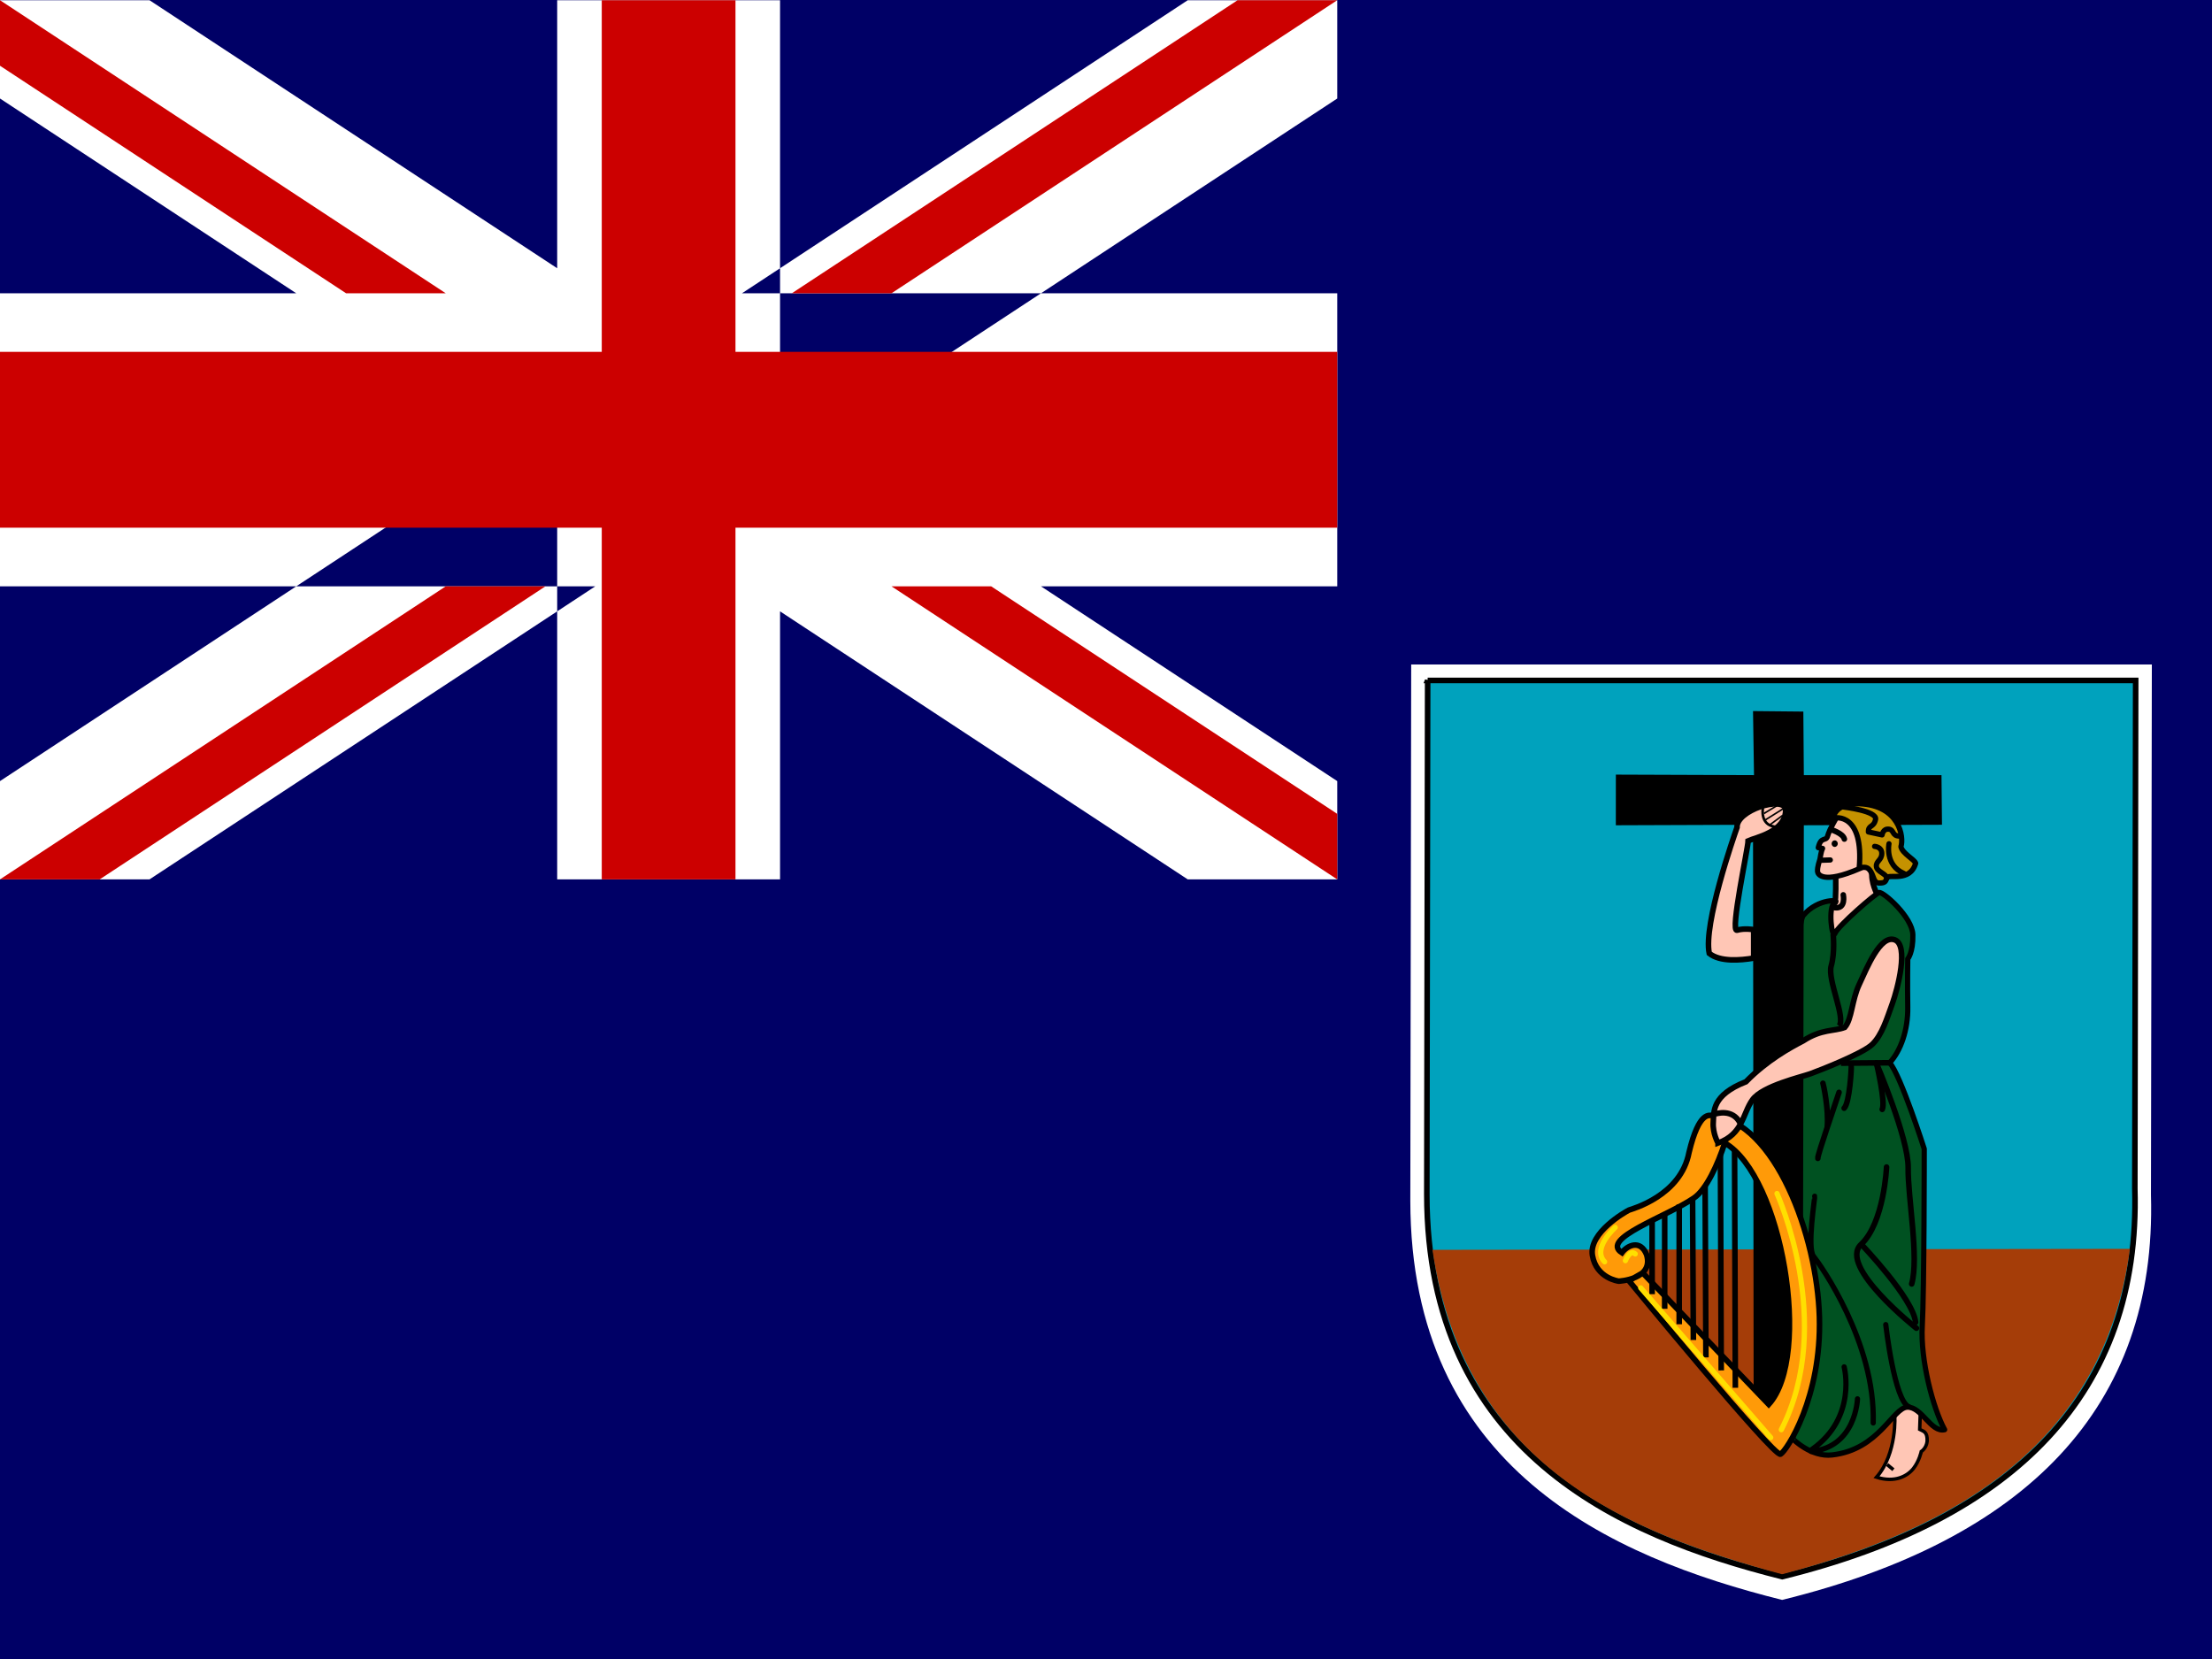
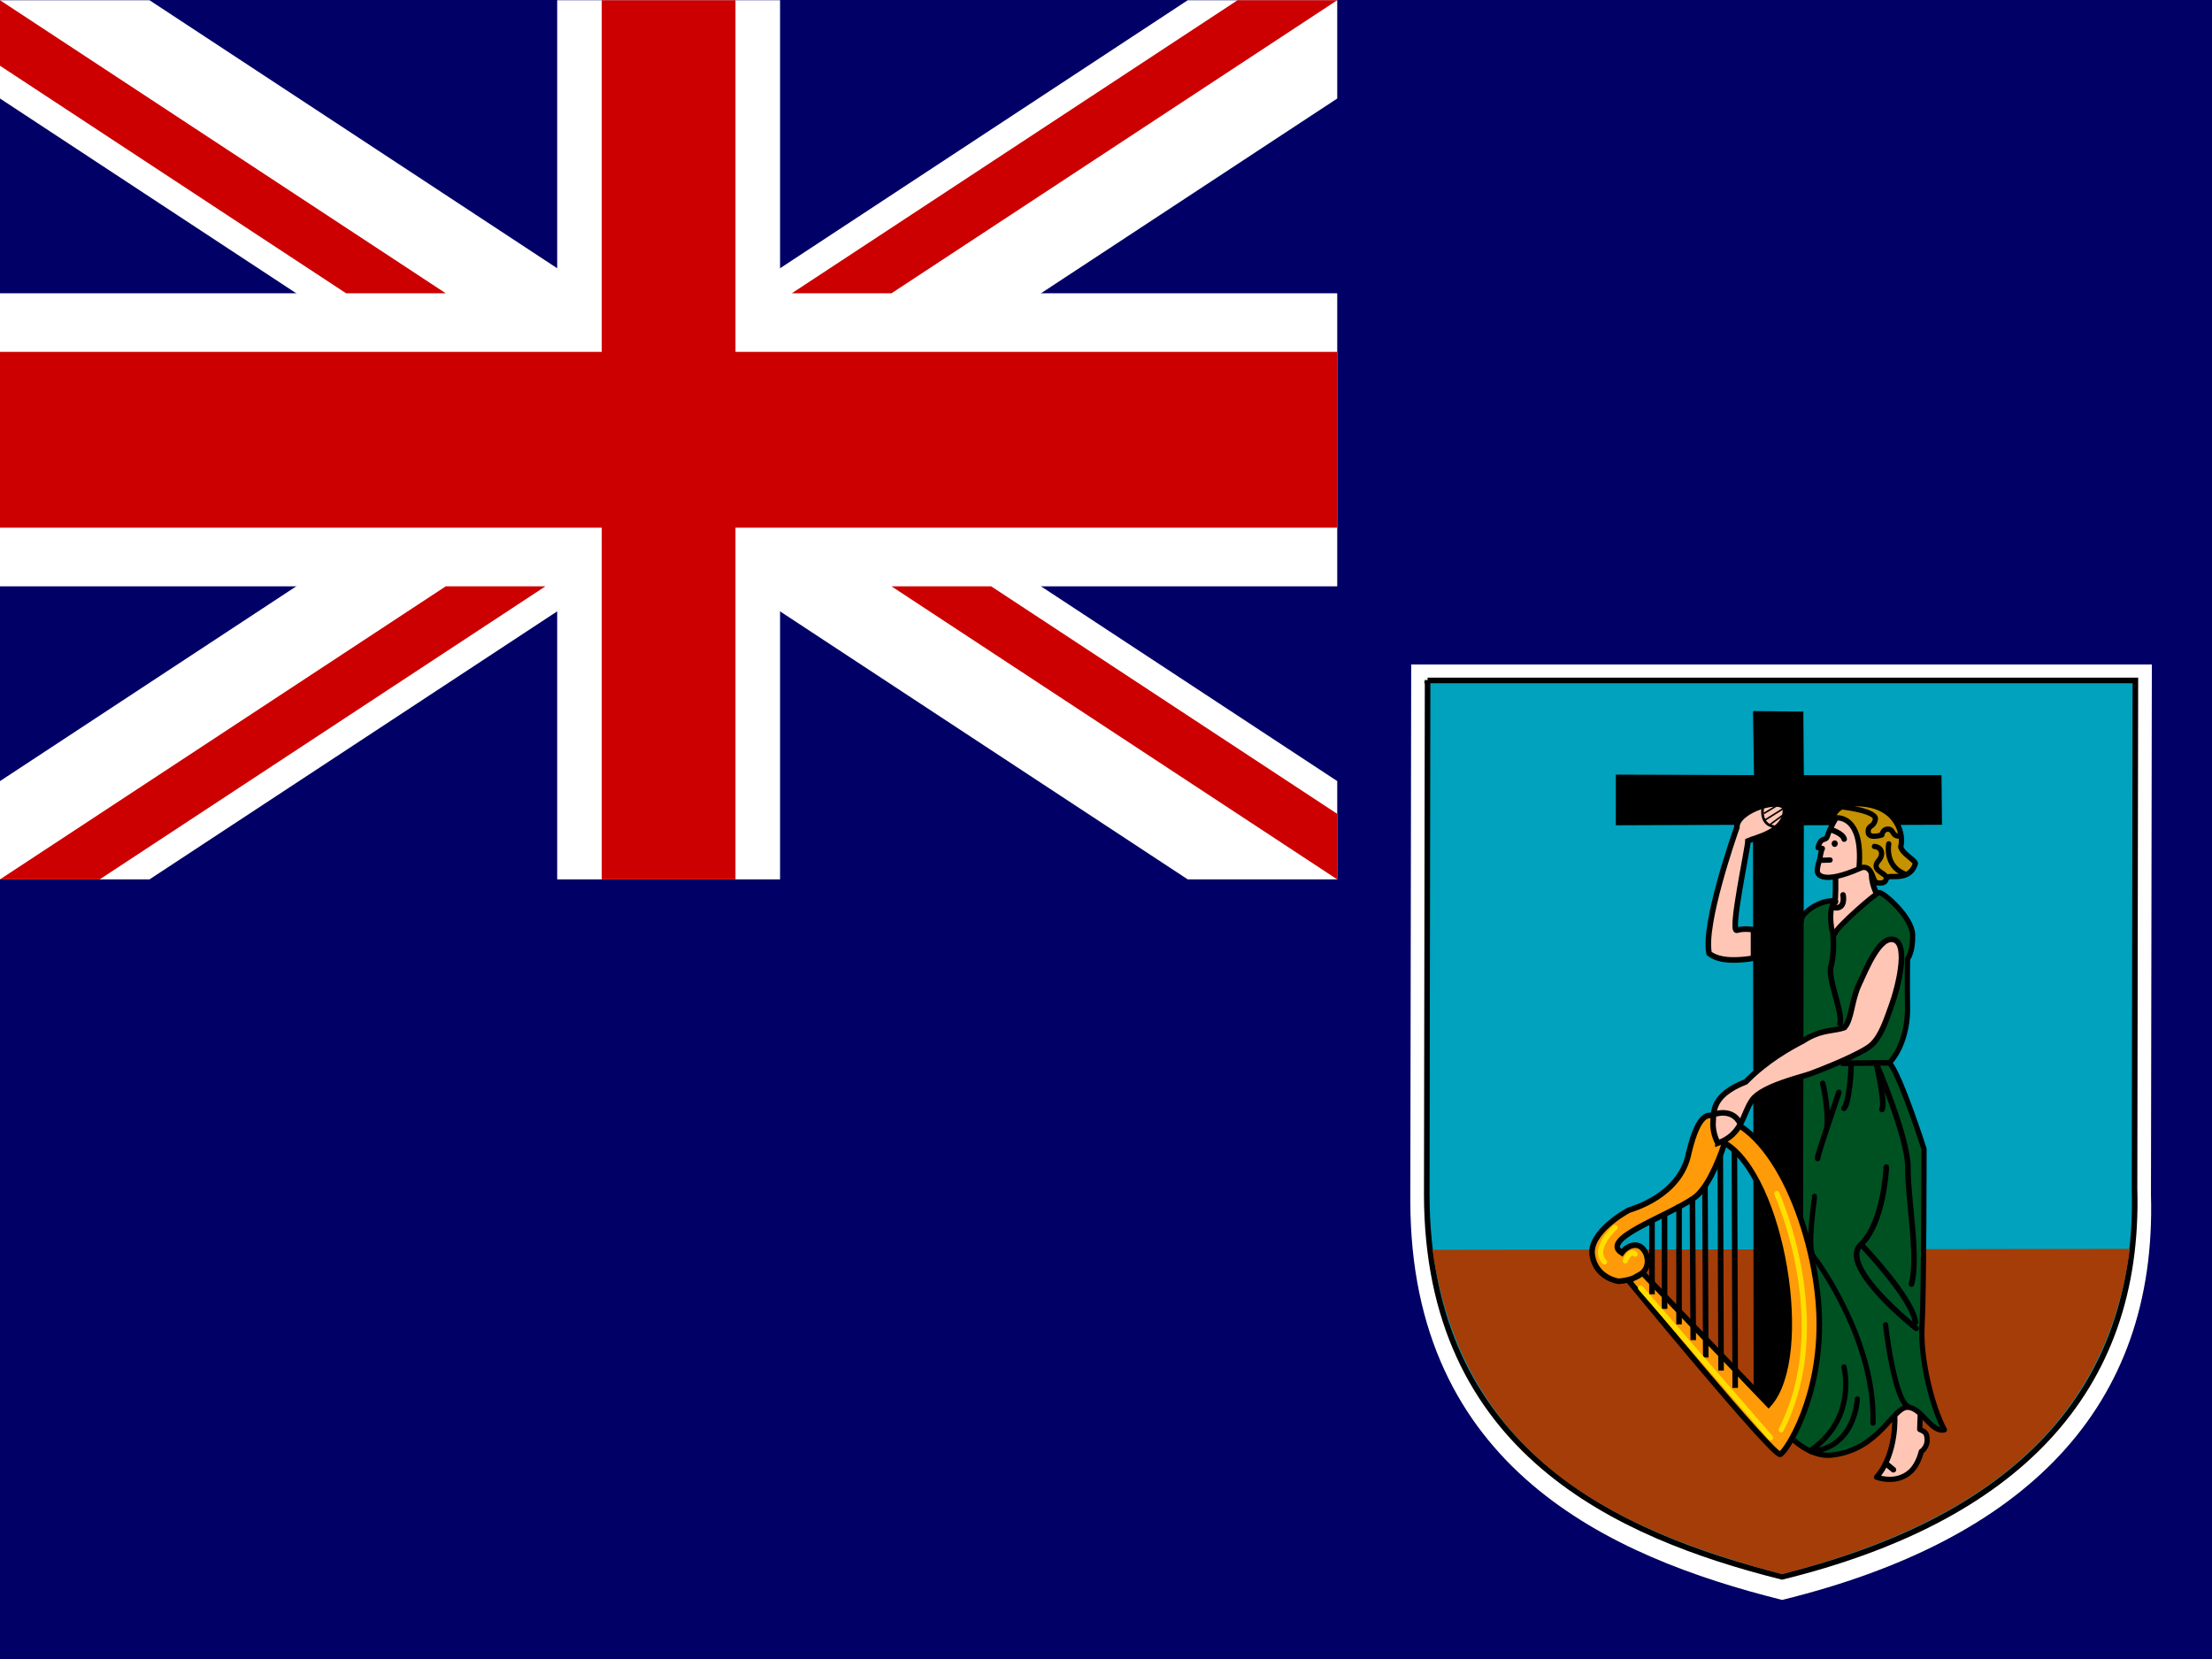
- <svg xmlns="http://www.w3.org/2000/svg" height="480" width="640" viewBox="0 0 640 480">
-   <path fill="#006" d="M0 0h640v480h-640z" />
+ <svg xmlns="http://www.w3.org/2000/svg" height="480" width="640" id="flag-icon-css-ms">
+   <path fill="#006" d="M0 0h640v480H0z" />
  <g fill-rule="evenodd">
    <path d="M408.303 192.25h214.293l-.255 153.441c1.782 61.682-36.423 99.957-106.72 117.214-49.926-12.476-107.489-38.28-107.573-115.464l.255-155.193z" fill="#fff" />
-     <path d="M44.069 22.713h169.3l-.201 120.79c1.408 48.558-28.777 78.69-84.317 92.276-39.437-9.82-84.916-30.13-84.982-90.9l.201-122.17z" stroke="#000" stroke-width="1pt" fill="#00a2bd" transform="matrix(1.21 0 0 1.217 359.74 169.23)" />
+     <path d="M44.069 22.713h169.3l-.201 120.79c1.408 48.558-28.777 78.69-84.317 92.276-39.437-9.82-84.916-30.13-84.982-90.9l.201-122.17z" stroke="#000" stroke-width="1pt" fill="#00a2bd" transform="matrix(1.2096 0 0 1.2172 359.74 169.23)" />
    <path d="M616.248 361.329c-7.45 56.418-50.63 81.069-100.65 94.152-44.276-11.951-91.91-31.032-101.143-93.869l201.798-.283z" fill="#a53d08" />
  </g>
  <g stroke="#000" fill-rule="evenodd">
-     <path d="M548.159 409.225c.114.114.796 11.314-5.224 18.172 5.338 1.715 8.973-.343 10.676-2.515 1.704-2.171 2.273-4.914 2.273-4.914s1.476-.914 1.703-2.971c.114-2.858-1.136-2.858-2.158-3.429l.226-6.4s-6.133-3.772-7.496 2.057z" fill="#ffc6b5" />
-     <path d="M547.821 425.232l-1.818-1.486" fill="#ff9a08" />
+     <path stroke-linejoin="round" d="M155.77 197.17c.094.094.658 9.295-4.319 14.929 4.413 1.409 7.418-.282 8.826-2.066 1.409-1.784 1.879-4.037 1.879-4.037s1.22-.751 1.408-2.441c.094-2.348-.939-2.348-1.784-2.817l.187-5.258s-5.07-3.099-6.197 1.69z" stroke-width="1.25" fill="#ffc6b5" transform="matrix(1.2096 0 0 1.2172 359.74 169.23)" />
+     <path d="M155.49 210.32l-1.503-1.221" stroke-linecap="round" stroke-width="1pt" fill="#ff9a08" transform="matrix(1.2096 0 0 1.2172 359.74 169.23)" />
  </g>
-   <path d="M141.64 69.393s.117 5.625-.235 6.211c-.351.586-3.554 2.07-3.554 2.07l2.734 5.82s7.695-1.093 7.734-1.093l3.321-8.711s-1.719-2.89-1.289-5.898c-2.578-8.165-8.594 1.64-8.711 1.601z" fill-rule="evenodd" stroke="#000" stroke-width="1pt" fill="#ffc6b5" transform="matrix(1.21 0 0 1.217 359.74 169.23)" />
-   <path stroke-linejoin="round" d="M131.45 203.09s4.319 4.319 9.295 3.756c11.268-1.22 14.554-11.267 18.028-11.361s5.634 6.103 8.92 5.352c-2.817-5.164-5.821-16.619-5.352-24.694.47-8.075.47-42.065.47-42.065s-5.634-17.558-8.263-20.469c2.629-2.817 4.413-7.793 4.319-13.239-.094-5.446 0-11.455 0-11.455s1.314-1.502 1.221-5.727c-.094-4.226-7.136-10.328-8.075-10.047-.939.281-9.765 7.887-10.516 9.67-.752 1.785-1.784-6.478-.094-7.23 1.69-.75-3.944-1.22-7.512 3.005-3.568 4.226-2.535 124.69-2.441 124.5z" fill-rule="evenodd" stroke="#000" stroke-width="1.25" fill="#005121" transform="matrix(1.21 0 0 1.217 359.74 169.23)" />
+   <path d="M141.64 69.393s.117 5.625-.235 6.211c-.351.586-3.554 2.07-3.554 2.07l2.734 5.82s7.695-1.093 7.734-1.093 3.321-8.711 3.321-8.711-1.719-2.89-1.289-5.898c-2.578-8.165-8.594 1.64-8.711 1.601z" fill-rule="evenodd" stroke="#000" stroke-width="1pt" fill="#ffc6b5" transform="matrix(1.2096 0 0 1.2172 359.74 169.23)" />
+   <path stroke-linejoin="round" d="M131.45 203.09s4.319 4.319 9.295 3.756c11.268-1.22 14.554-11.267 18.028-11.361s5.634 6.103 8.92 5.352c-2.817-5.164-5.821-16.619-5.352-24.694.47-8.075.47-42.065.47-42.065s-5.634-17.558-8.263-20.469c2.629-2.817 4.413-7.793 4.319-13.239-.094-5.446 0-11.455 0-11.455s1.314-1.502 1.221-5.727c-.094-4.226-7.136-10.328-8.075-10.047-.939.281-9.765 7.887-10.516 9.67-.752 1.785-1.784-6.478-.094-7.23 1.69-.75-3.944-1.22-7.512 3.005-3.568 4.226-2.535 124.69-2.441 124.5z" fill-rule="evenodd" stroke="#000" stroke-width="1.25" fill="#005121" transform="matrix(1.2096 0 0 1.2172 359.74 169.23)" />
  <path d="M467.518 224.122l39.97.144-.286-18.531 14.562.144.142 18.387h39.828l.142 14.365-39.97.144-.32 169.41-14.202.09-.182-169.641-39.693.143.009-14.652z" fill-rule="evenodd" />
-   <path d="M122.03 81.959s-2.258-.398-3.984.133 2.656-19.586 2.656-21.246c1.527-.73 9.162-2.125 8.963-7.503-.531-3.253-11.818.2-11.619 4.316-.73 2.058-8.099 23.038-6.639 29.943 2.589 2.058 7.37 1.66 10.623 1.129v-6.772z" fill-rule="evenodd" stroke="#000" stroke-width="1pt" fill="#ffc6b5" transform="matrix(1.21 0 0 1.217 359.74 169.23)" />
-   <path d="M124.22 53.211s-.664 3.718 2.722 4.25" stroke="#000" stroke-linecap="round" stroke-width=".625" transform="matrix(1.21 0 0 1.217 359.74 169.23)" fill="none" />
-   <path d="M129.2 53.144c-.133.066-4.382 2.722-4.382 2.722m4.122-1.062l-2.988 2.191m1.858-4.647l-3.32 1.992" stroke="#000" stroke-width=".375" transform="matrix(1.21 0 0 1.217 359.74 169.23)" fill="none" />
-   <path d="M95.49 163.56l30.14 31.267c10.422-11.455 3.193-54.272-10.515-62.158-1.643 5.07-4.437 11.149-7.407 13.109-6.534 4.453-22.546 9.659-17.194 12.993 1.22-1.69 4.413-3.286 5.915.47 1.784 5.915-6.666 6.291-6.666 6.291s-5.352-.658-6.291-6.104c-.939-5.445 7.972-10.417 8.732-10.797.751-.282 12.394-3.38 14.366-13.709 2.441-10.141 4.976-8.638 5.446-8.826 15.21 1.502 25.163 28.732 25.727 47.886.563 19.154-7.793 31.83-9.296 32.675-1.502.845-36.243-41.219-36.243-41.219l3.286-1.878z" fill-rule="evenodd" stroke="#000" stroke-width="1pt" fill="#ff9a08" transform="matrix(1.21 0 0 1.217 359.74 169.23)" />
-   <path d="M117.46 134.45l.187 56.43m-3.567-55.4l.187 51.267m-3.847-43.847l.187 40.75m-3.187-37.84l.188 33.709m-3.388-32.199v28.45m-3.47-26.2v22.534m-3.006-20.754v17.276" stroke="#000" stroke-width="1pt" transform="matrix(1.21 0 0 1.217 359.74 169.23)" fill="none" />
-   <path d="M95.021 167.13l31.079 35.58m1.5-58.02s14.085 30.798 1.033 56.149m-37.274-40.189s1.033-2.723 2.347-1.596m-4.788-6.294s-5.634 4.976-2.535 8.169" stroke="#ffdf00" stroke-linecap="round" stroke-width="1.25" transform="matrix(1.21 0 0 1.217 359.74 169.23)" fill="none" />
-   <path d="M141.03 82.999s.47 4.32-.469 7.605 3.568 12.394 1.877 14.272m.472 8.824l11.831-.094" stroke="#000" stroke-width="1pt" transform="matrix(1.21 0 0 1.217 359.74 169.23)" fill="none" />
-   <path d="M138.59 118.49c.094.187 1.408 6.197 1.032 10.328m2.818-8.168c-.375 1.221-5.258 15.117-5.07 15.68m7.98-21.97c.094.282-.375 8.826-1.69 10.047m7.7-10.707s7.7 17.84 7.606 24.882 2.629 21.314.845 27.605m-6.011-27.787s-.564 13.239-6.103 18.403c-5.54 5.165 13.239 19.906 13.239 19.906" stroke="#000" stroke-linecap="round" stroke-width="1pt" transform="matrix(1.21 0 0 1.217 359.74 169.23)" fill="none" />
-   <path d="M153.61 175.86s2.066 18.215 5.54 19.53m-22.53-50.05c.094.188-1.878 12.3-.282 14.272 1.597 1.972 14.836 20.469 14.272 39.624m-3.76-5.726s-.376 11.549-11.08 12.488m7.89-20.088s3.193 12.018-7.699 19.624" stroke="#000" stroke-linecap="round" stroke-width="1.25" transform="matrix(1.21 0 0 1.217 359.74 169.23)" fill="none" />
-   <path d="M147.88 156.89s12.3 12.77 12.864 18.404m-9.294-61.314s2.16 9.107 1.315 10.704" stroke="#000" stroke-linecap="round" stroke-width="1pt" transform="matrix(1.21 0 0 1.217 359.74 169.23)" fill="none" />
-   <path d="M113.51 132.69s-1.317-2.305-1.152-4.857-.412-6.502 7.82-9.713c5.021-5.103 10.618-8.149 13.663-9.712 4.445-2.881 7.327-2.223 9.96-3.211 1.729-1.975 1.646-6.338 3.457-10.206 1.811-3.869 5.021-11.853 8.478-10.618 3.458 1.235.741 11.606-.576 15.228s-2.469 7.408-4.774 9.63c-2.305 2.223-12.758 6.256-14.816 6.997s-11.441 2.88-13.828 6.174c-2.388 3.292-2.223 8.149-8.232 10.289z" fill-rule="evenodd" stroke="#000" stroke-width="1pt" fill="#ffc6b5" transform="matrix(1.21 0 0 1.217 359.74 169.23)" />
-   <path d="M112.85 125.78c.247-.082 4.115-1.317 5.926 2.141" stroke="#000" stroke-width="1pt" transform="matrix(1.21 0 0 1.217 359.74 169.23)" fill="none" />
-   <path stroke-linejoin="round" d="M141.91 55.2s-1.74 2.837-2.222 4.561c-.374 1.29-1.58-.087-2.218 2.708l1.035.181c-.412.823-.546 2.214-.628 2.543-.083.33-.662 1.834-.576 2.964.046.583 1.152 3.128 10.124-.741 8.972-3.869-2.881-14.85-5.515-12.216z" fill-rule="evenodd" stroke="#000" stroke-width="1.25" fill="#ffc6b5" transform="matrix(1.21 0 0 1.217 359.74 169.23)" />
-   <path stroke-linejoin="round" d="M140.9 55.563c.921-.494 7.457-1.07 6.368 11.688 1.257-.165 2.011-.33 2.764.905.754 1.235.671 2.717 2.011 2.717 1.341 0 1.509-.247 1.844-1.235.334-.988 5.53 1.152 6.869-3.457-.232-.897-3.183-2.305-3.519-3.951.755-2.305-.335-9.795-9.885-10.207-4.944-.082-5.948 1.975-6.452 3.54z" fill-rule="evenodd" stroke="#000" stroke-linecap="round" stroke-width="1.261" fill="#c59200" transform="matrix(1.21 0 0 1.217 359.74 169.23)" />
-   <path d="M140.42 58.115c.083.082 2.964.905 3.293 2.305" stroke="#000" stroke-linecap="round" stroke-width="1pt" transform="matrix(1.21 0 0 1.217 359.74 169.23)" fill="none" />
+   <path d="M122.03 81.959s-2.258-.398-3.984.133 2.656-19.586 2.656-21.246c1.527-.73 9.162-2.125 8.963-7.503-.531-3.253-11.818.2-11.619 4.316-.73 2.058-8.099 23.038-6.639 29.943 2.589 2.058 7.37 1.66 10.623 1.129v-6.772z" fill-rule="evenodd" stroke="#000" stroke-width="1pt" fill="#ffc6b5" transform="matrix(1.2096 0 0 1.2172 359.74 169.23)" />
+   <path d="M124.22 53.211s-.664 3.718 2.722 4.25" stroke="#000" stroke-linecap="round" stroke-width=".625" fill="none" transform="matrix(1.2096 0 0 1.2172 359.74 169.23)" />
+   <path d="M129.2 53.144c-.133.066-4.382 2.722-4.382 2.722m4.122-1.062l-2.988 2.191m1.858-4.647l-3.32 1.992" stroke="#000" stroke-width=".375" fill="none" transform="matrix(1.2096 0 0 1.2172 359.74 169.23)" />
+   <path d="M95.49 163.56l30.14 31.267c10.422-11.455 3.193-54.272-10.515-62.158-1.643 5.07-4.437 11.149-7.407 13.109-6.534 4.453-22.546 9.659-17.194 12.993 1.22-1.69 4.413-3.286 5.915.47 1.784 5.915-6.666 6.291-6.666 6.291s-5.352-.658-6.291-6.104c-.939-5.445 7.972-10.417 8.732-10.797.751-.282 12.394-3.38 14.366-13.709 2.441-10.141 4.976-8.638 5.446-8.826 15.21 1.502 25.163 28.732 25.727 47.886.563 19.154-7.793 31.83-9.296 32.675-1.502.845-36.243-41.219-36.243-41.219l3.286-1.878z" fill-rule="evenodd" stroke="#000" stroke-width="1pt" fill="#ff9a08" transform="matrix(1.2096 0 0 1.2172 359.74 169.23)" />
+   <path d="M117.46 134.45l.187 56.43m-3.567-55.4l.187 51.267M110.42 142.9l.187 40.75m-3.187-37.84l.188 33.709m-3.388-32.199v28.45m-3.47-26.2v22.534m-3.006-20.754v17.276" stroke="#000" stroke-width="1pt" fill="none" transform="matrix(1.2096 0 0 1.2172 359.74 169.23)" />
+   <path d="M95.021 167.13l31.079 35.58m1.5-58.02s14.085 30.798 1.033 56.149M91.359 160.65s1.033-2.723 2.347-1.596m-4.788-6.294s-5.634 4.976-2.535 8.169" stroke="#ffdf00" stroke-linecap="round" stroke-width="1.25" fill="none" transform="matrix(1.2096 0 0 1.2172 359.74 169.23)" />
+   <path d="M141.03 82.999s.47 4.32-.469 7.605 3.568 12.394 1.877 14.272m.472 8.824l11.831-.094" stroke="#000" stroke-width="1pt" fill="none" transform="matrix(1.2096 0 0 1.2172 359.74 169.23)" />
+   <path d="M138.59 118.49c.094.187 1.408 6.197 1.032 10.328m2.818-8.168c-.375 1.221-5.258 15.117-5.07 15.68m7.98-21.97c.094.282-.375 8.826-1.69 10.047m7.7-10.707s7.7 17.84 7.606 24.882 2.629 21.314.845 27.605M153.8 138.4s-.564 13.239-6.103 18.403c-5.54 5.165 13.239 19.906 13.239 19.906" stroke="#000" stroke-linecap="round" stroke-width="1pt" fill="none" transform="matrix(1.2096 0 0 1.2172 359.74 169.23)" />
+   <path d="M153.61 175.86s2.066 18.215 5.54 19.53m-22.53-50.05c.094.188-1.878 12.3-.282 14.272 1.597 1.972 14.836 20.469 14.272 39.624m-3.76-5.726s-.376 11.549-11.08 12.488m7.89-20.088s3.193 12.018-7.699 19.624" stroke="#000" stroke-linecap="round" stroke-width="1.25" fill="none" transform="matrix(1.2096 0 0 1.2172 359.74 169.23)" />
+   <path d="M147.88 156.89s12.3 12.77 12.864 18.404m-9.294-61.314s2.16 9.107 1.315 10.704" stroke="#000" stroke-linecap="round" stroke-width="1pt" fill="none" transform="matrix(1.2096 0 0 1.2172 359.74 169.23)" />
+   <path d="M113.51 132.69s-1.317-2.305-1.152-4.857-.412-6.502 7.82-9.713c5.021-5.103 10.618-8.149 13.663-9.712 4.445-2.881 7.327-2.223 9.96-3.211 1.729-1.975 1.646-6.338 3.457-10.206 1.811-3.869 5.021-11.853 8.478-10.618 3.458 1.235.741 11.606-.576 15.228s-2.469 7.408-4.774 9.63c-2.305 2.223-12.758 6.256-14.816 6.997s-11.441 2.88-13.828 6.174c-2.388 3.292-2.223 8.149-8.232 10.289z" fill-rule="evenodd" stroke="#000" stroke-width="1pt" fill="#ffc6b5" transform="matrix(1.2096 0 0 1.2172 359.74 169.23)" />
+   <path d="M112.85 125.78c.247-.082 4.115-1.317 5.926 2.141" stroke="#000" stroke-width="1pt" fill="none" transform="matrix(1.2096 0 0 1.2172 359.74 169.23)" />
+   <path stroke-linejoin="round" d="M141.91 55.2s-1.74 2.837-2.222 4.561c-.374 1.29-1.58-.087-2.218 2.708l1.035.181c-.412.823-.546 2.214-.628 2.543-.083.33-.662 1.834-.576 2.964.046.583 1.152 3.128 10.124-.741 8.972-3.869-2.881-14.85-5.515-12.216z" fill-rule="evenodd" stroke="#000" stroke-width="1.25" fill="#ffc6b5" transform="matrix(1.2096 0 0 1.2172 359.74 169.23)" />
+   <path stroke-linejoin="round" d="M140.9 55.563c.921-.494 7.457-1.07 6.368 11.688 1.257-.165 2.011-.33 2.764.905.754 1.235.671 2.717 2.011 2.717 1.341 0 1.509-.247 1.844-1.235.334-.988 5.53 1.152 6.869-3.457-.232-.897-3.183-2.305-3.519-3.951.755-2.305-.335-9.795-9.885-10.207-4.944-.082-5.948 1.975-6.452 3.54z" fill-rule="evenodd" stroke="#000" stroke-linecap="round" stroke-width="1.261" fill="#c59200" transform="matrix(1.2096 0 0 1.2172 359.74 169.23)" />
+   <path d="M140.42 58.115c.083.082 2.964.905 3.293 2.305" stroke="#000" stroke-linecap="round" stroke-width="1pt" fill="none" transform="matrix(1.2096 0 0 1.2172 359.74 169.23)" />
  <path d="M531.733 244.091c0 .526-.402.951-.898.951s-.897-.425-.897-.95.401-.951.897-.951.898.425.898.95z" fill-rule="evenodd" />
-   <path stroke-linejoin="round" d="M154.38 61.542s-1.055 5.078 3.594 7.07m-7.034-6.445s1.722.078 1.722 1.68c0 1.601-1.414 1.796-1.296 3.086.117 1.289 2.425 1.718 2.503 2.812m-10.469-16.953c.078 0 8.243.938 7.774 2.969-.469 2.031-1.758 1.21-1.719 2.968l3.281.704s.196-1.485 1.563-1.368.742 1.68 2.617 1.64" stroke="#000" stroke-linecap="round" stroke-width="1.25" transform="matrix(1.21 0 0 1.217 359.74 169.23)" fill="none" />
-   <path d="M138.41 65.458l1.936-.064" stroke="#000" stroke-linecap="round" stroke-width="1.25" transform="matrix(1.21 0 0 1.217 359.74 169.23)" fill="none" />
-   <path d="M143.45 73.696s.72 3.36-2 3.04" stroke="#000" stroke-linecap="round" stroke-width="1pt" transform="matrix(1.21 0 0 1.217 359.74 169.23)" fill="none" />
-   <path fill="#fff" d="M0 .063v28.44l343.648 225.93h43.256v-28.438l-343.648-225.931h-43.256zm386.904 0v28.439l-343.648 225.931h-43.256v-28.439l343.648-225.931h43.256zM161.21.063v254.37h64.484v-254.37h-64.484zm-161.21 84.79v84.79h386.904v-84.79h-386.904z" />
-   <path fill="#c00" d="M0 101.811v50.874h386.904v-50.874h-386.904zm174.107-101.748v254.37h38.69v-254.37h-38.69zm-174.107 254.37l128.968-84.79h28.837l-128.968 84.79h-28.837zm0-254.37l128.968 84.79h-28.837l-100.131-65.83v-18.96zm229.099 84.79l128.968-84.79h28.837l-128.968 84.79h-28.837zm157.805 169.58l-128.968-84.79h28.837l100.131 65.831v18.959z" />
+   <path stroke-linejoin="round" d="M154.38 61.542s-1.055 5.078 3.594 7.07m-7.034-6.445s1.722.078 1.722 1.68c0 1.601-1.414 1.796-1.296 3.086.117 1.289 2.425 1.718 2.503 2.812M143.4 52.792c.078 0 8.243.938 7.774 2.969-.469 2.031-1.758 1.21-1.719 2.968s3.281.704 3.281.704.196-1.485 1.563-1.368.742 1.68 2.617 1.64" stroke="#000" stroke-linecap="round" stroke-width="1.25" fill="none" transform="matrix(1.2096 0 0 1.2172 359.74 169.23)" />
+   <path d="M138.41 65.458l1.936-.064" stroke="#000" stroke-linecap="round" stroke-width="1.25" fill="none" transform="matrix(1.2096 0 0 1.2172 359.74 169.23)" />
+   <path d="M143.45 73.696s.72 3.36-2 3.04" stroke="#000" stroke-linecap="round" stroke-width="1pt" fill="none" transform="matrix(1.2096 0 0 1.2172 359.74 169.23)" />
+   <g stroke-width="1pt">
+     <path fill="#fff" d="M0 .063v28.44l343.648 225.93h43.256v-28.438L43.256.064H0zm386.904 0v28.439L43.256 254.433H0v-28.439L343.648.063h43.256z" />
+     <path fill="#fff" d="M161.21.063v254.37h64.484V.063H161.21zM0 84.853v84.79h386.904v-84.79H0z" />
+     <path fill="#c00" d="M0 101.811v50.874h386.904v-50.874H0zM174.107.063v254.37h38.69V.063h-38.69zM0 254.433l128.968-84.79h28.837l-128.968 84.79H0zM0 .063l128.968 84.79h-28.837L0 19.023V.063zm229.099 84.79L358.067.063h28.837l-128.968 84.79h-28.837zm157.805 169.58l-128.968-84.79h28.837l100.131 65.831v18.959z" />
+   </g>
</svg>
